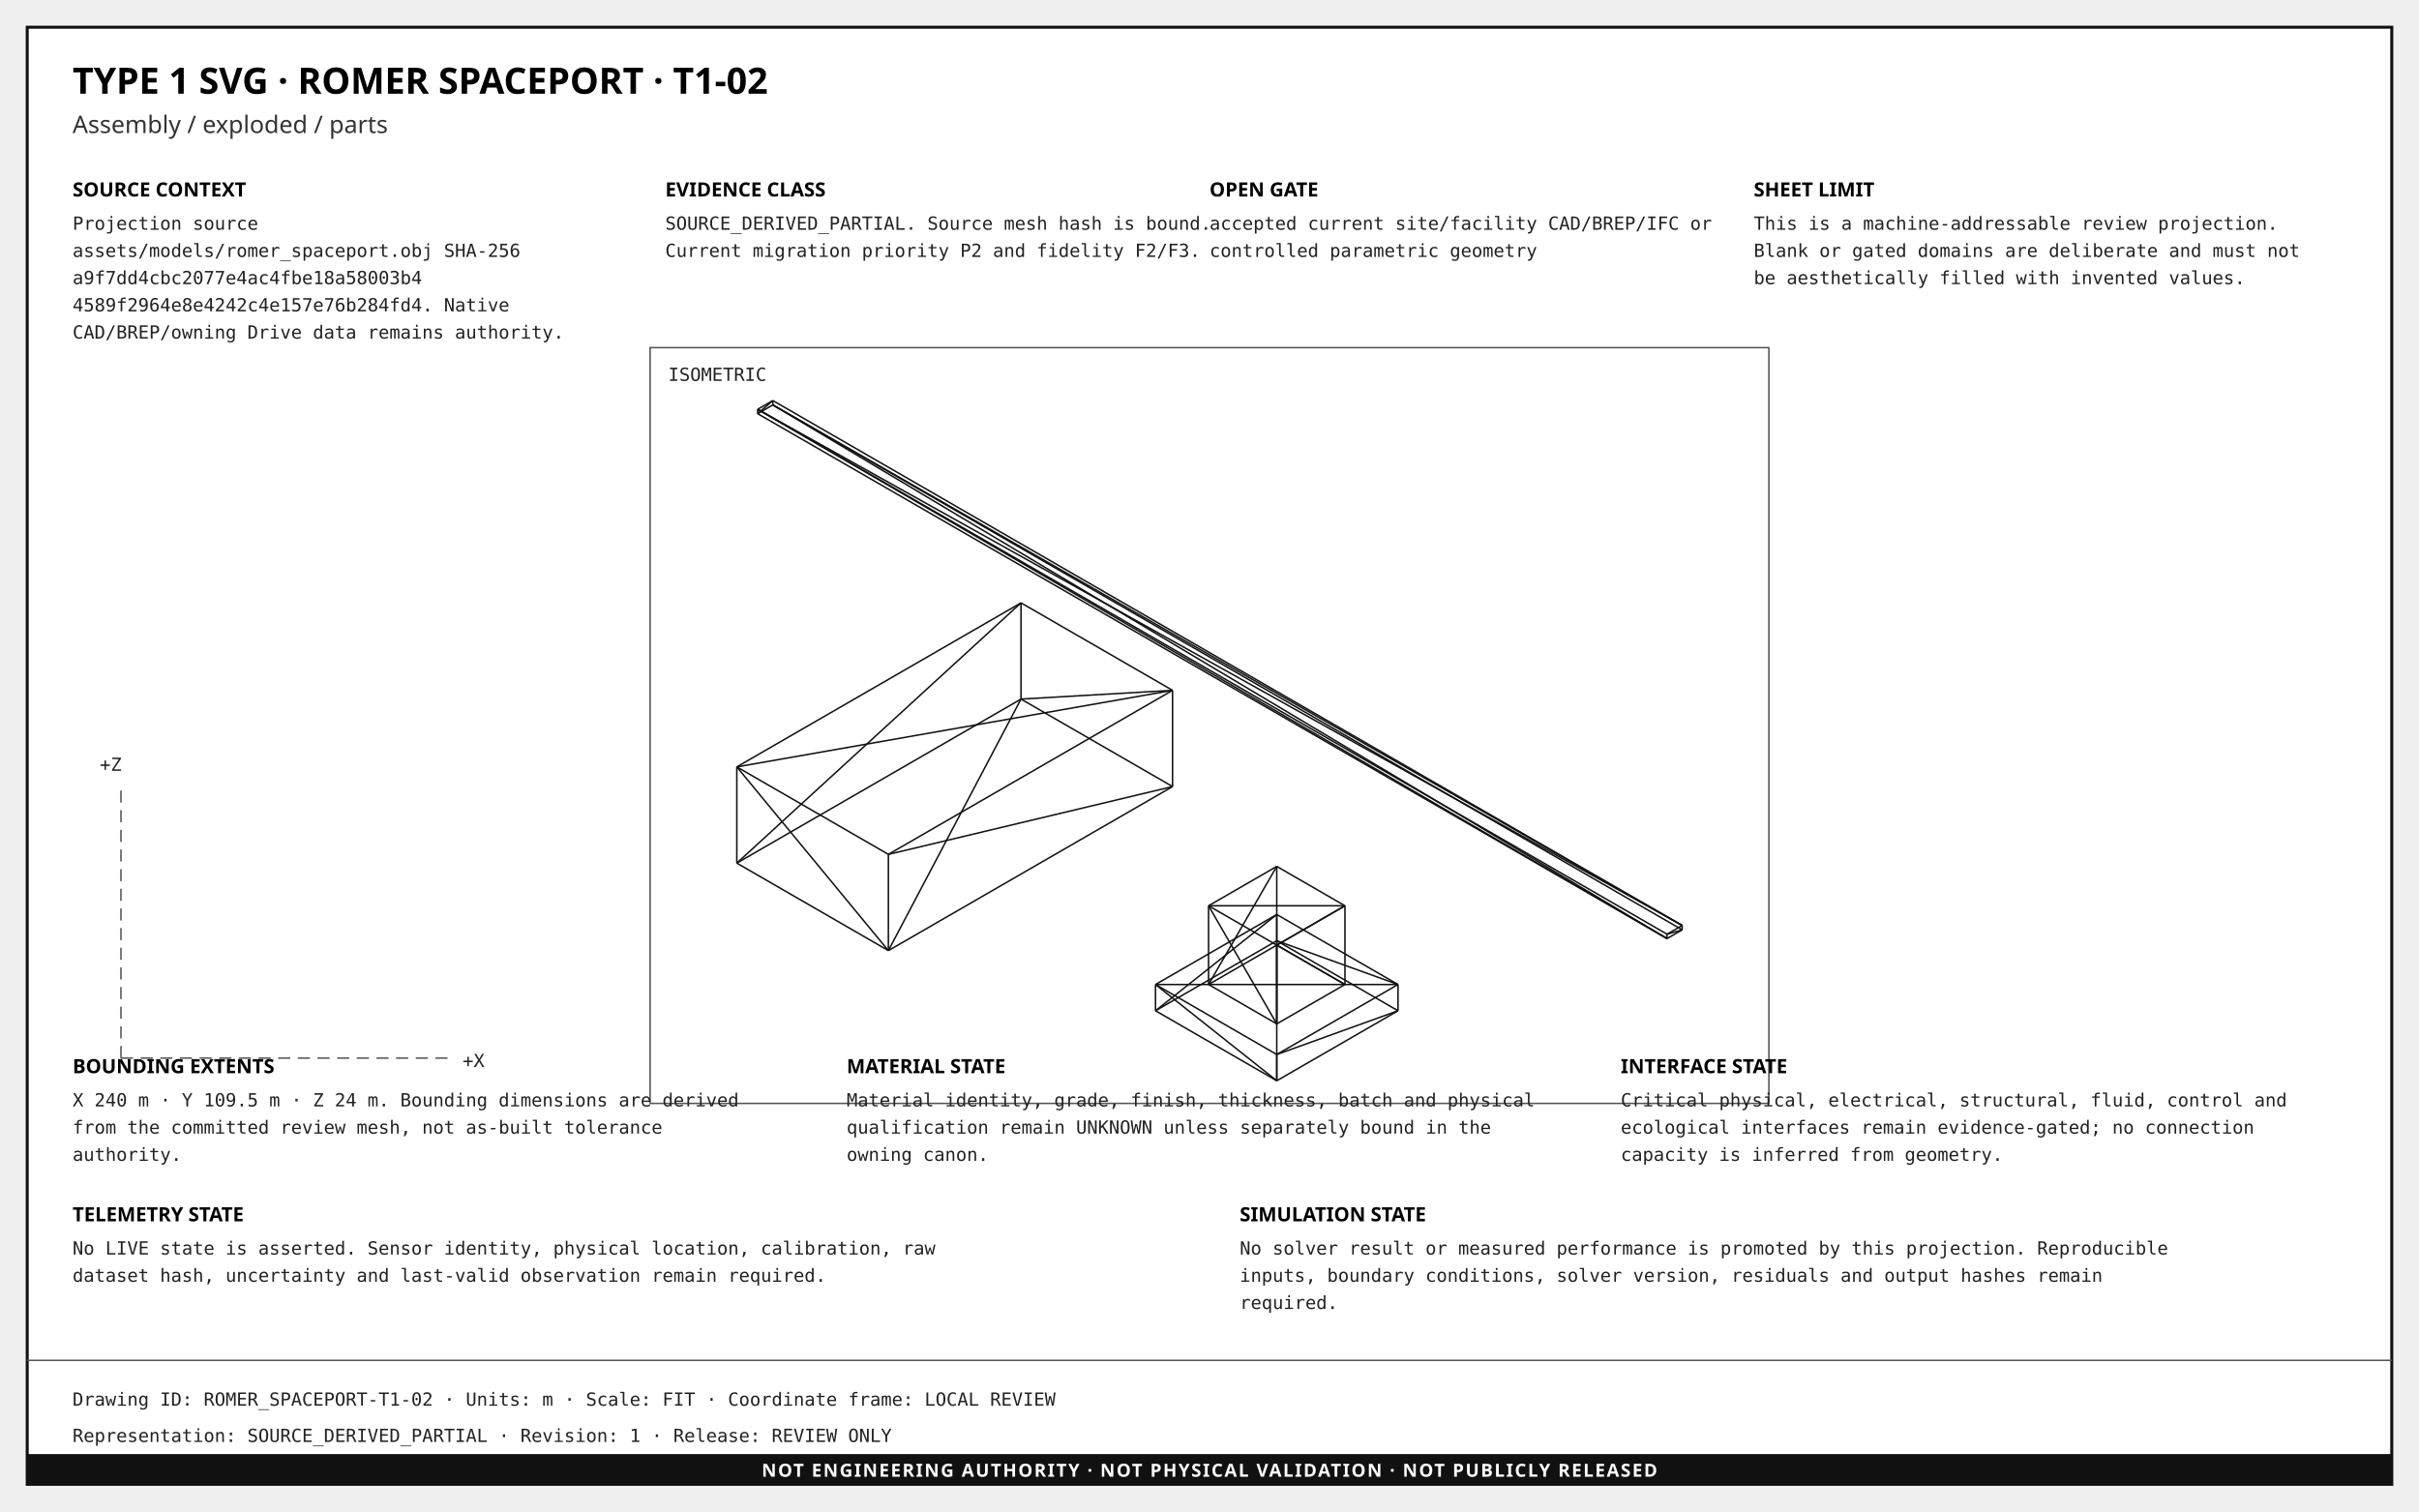
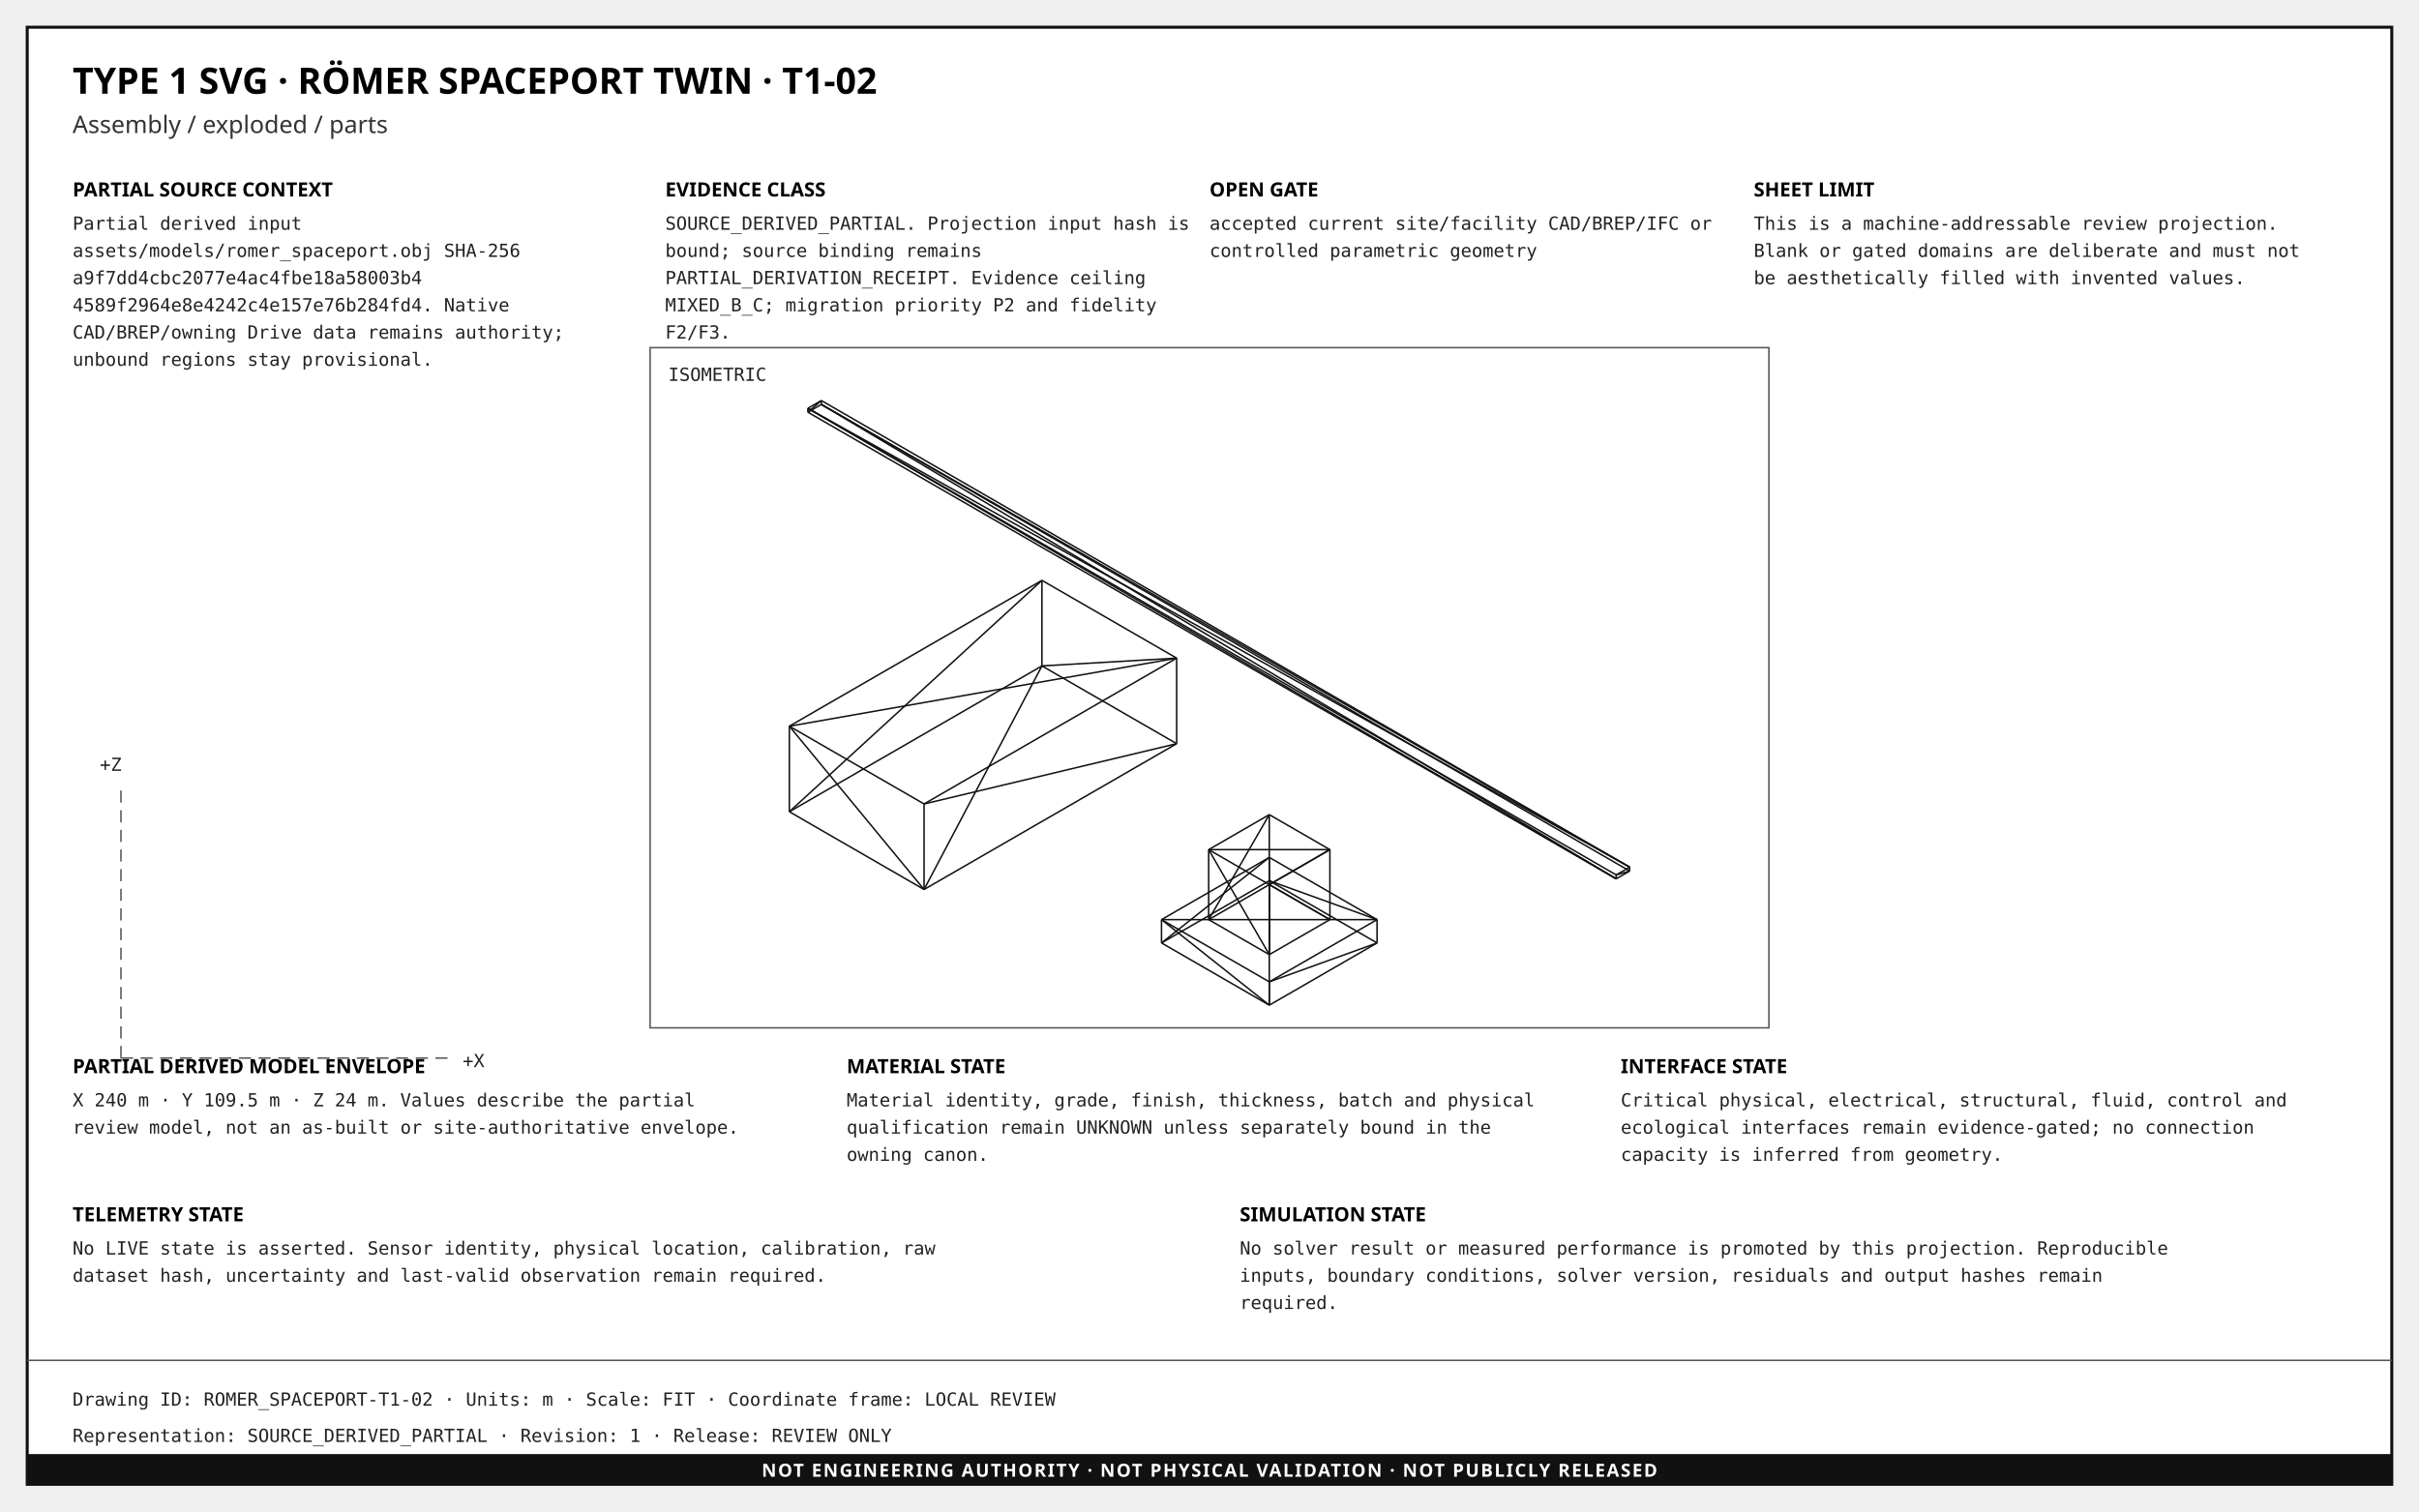
- <svg xmlns="http://www.w3.org/2000/svg" width="100%" height="auto" viewBox="0 0 1600 1000" preserveAspectRatio="xMidYMin meet" data-twin-id="romer_spaceport" data-drawing-id="ROMER_SPACEPORT-T1-02" data-representation-class="SOURCE_DERIVED_PARTIAL" data-release-state="REVIEW_ONLY_NOT_PUBLICLY_RELEASED">
-   <style>.sheet{fill:#fff;stroke:#111;stroke-width:2}.border,.viewbox{fill:none;stroke:#555;stroke-width:1}.geometry{stroke:#111;stroke-width:1;fill:none;vector-effect:non-scaling-stroke}.datum{stroke:#555;stroke-width:1;stroke-dasharray:8 5}.title{font:700 24px system-ui,sans-serif}.subtitle{font:16px system-ui,sans-serif;fill:#333}.section-title{font:700 13px system-ui,sans-serif}.body,.label{font:12px ui-monospace,monospace;fill:#222}.gate{fill:#111}.gate-text{font:700 12px system-ui,sans-serif;fill:#fff;letter-spacing:1px}</style>
+ <svg xmlns="http://www.w3.org/2000/svg" width="100%" height="auto" viewBox="0 0 1600 1000" preserveAspectRatio="xMidYMin meet" role="img" aria-labelledby="ROMER_SPACEPORT-T1-02-title ROMER_SPACEPORT-T1-02-desc" data-twin-id="romer_spaceport" data-drawing-id="ROMER_SPACEPORT-T1-02" data-representation-class="SOURCE_DERIVED_PARTIAL" data-package-kind="PARTIAL_SOURCE_REVIEW" data-evidence-ceiling="MIXED_B_C" data-source-binding-state="PARTIAL_DERIVATION_RECEIPT" data-dimension-authority="PARTIAL_DERIVED_MODEL_ENVELOPE_ONLY" data-type1-complete="false" data-release-eligible="false" data-release-state="REVIEW_ONLY_NOT_PUBLICLY_RELEASED">
+   <style>.sheet{fill:#fff;stroke:#111;stroke-width:2}.border,.viewbox{fill:none;stroke:#555;stroke-width:1}.geometry{stroke:#111;stroke-width:1;fill:none;vector-effect:non-scaling-stroke}.datum{stroke:#555;stroke-width:1;stroke-dasharray:8 5}.title{font:700 24px system-ui,sans-serif}.subtitle{font:16px system-ui,sans-serif;fill:#333}.section-title{font:700 13px system-ui,sans-serif}.body,.label{font:12px ui-monospace,monospace;fill:#222}.proxy-watermark{font:700 12px system-ui,sans-serif;fill:#111;letter-spacing:1.5px}.gate{fill:#111}.gate-text{font:700 12px system-ui,sans-serif;fill:#fff;letter-spacing:1px}</style>
  <g id="L00-SHEET" data-layer="L00-SHEET">
    <rect x="18" y="18" width="1564" height="964" class="sheet" />
-     <text x="48" y="62" class="title">TYPE 1 SVG · ROMER SPACEPORT · T1-02</text>
+     <text x="48" y="62" class="title">TYPE 1 SVG · RÖMER SPACEPORT TWIN · T1-02</text>
    <text x="48" y="88" class="subtitle">Assembly / exploded / parts</text>
    <line x1="18" y1="900" x2="1582" y2="900" class="border" />
    <text x="48" y="930" class="body">Drawing ID: ROMER_SPACEPORT-T1-02 · Units: m · Scale: FIT · Coordinate frame: LOCAL REVIEW</text>
    <text x="48" y="954" class="body">Representation: SOURCE_DERIVED_PARTIAL · Revision: 1 · Release: REVIEW ONLY</text>
  </g>
  <g id="L10-CONTEXT" data-layer="L10-CONTEXT">
-     <text x="48" y="130" class="section-title">SOURCE CONTEXT</text>
-     <text x="48" y="152" class="body">Projection source</text>
+     <text x="48" y="130" class="section-title">PARTIAL SOURCE CONTEXT</text>
+     <text x="48" y="152" class="body">Partial derived input</text>
    <text x="48" y="170" class="body">assets/models/romer_spaceport.obj SHA-256</text>
    <text x="48" y="188" class="body">a9f7dd4cbc2077e4ac4fbe18a58003b4</text>
    <text x="48" y="206" class="body">4589f2964e8e4242c4e157e76b284fd4. Native</text>
-     <text x="48" y="224" class="body">CAD/BREP/owning Drive data remains authority.</text>
+     <text x="48" y="224" class="body">CAD/BREP/owning Drive data remains authority;</text>
+     <text x="48" y="242" class="body">unbound regions stay provisional.</text>
  </g>
  <g id="L20-AUTH-GEOMETRY" data-layer="L20-AUTH-GEOMETRY">

</g>
  <g id="L21-DERIVED-GEOMETRY" data-layer="L21-DERIVED-GEOMETRY">

</g>
  <g id="L22-PROVISIONAL-GEOMETRY" data-layer="L22-PROVISIONAL-GEOMETRY">
-     <rect x="430" y="230" width="740" height="500" class="viewbox" />
+     <rect x="430" y="230" width="740" height="450" class="viewbox" />
    <text x="442" y="252" class="label">ISOMETRIC</text>
-     <line id="ROMER_SPACEPORT-T1-02-ISOMETRIC-edge-0000" data-feature-id="EDGE-0000" x1="487.354" y1="571.029" x2="487.354" y2="507.363" class="geometry" />
-     <line id="ROMER_SPACEPORT-T1-02-ISOMETRIC-edge-0001" data-feature-id="EDGE-0001" x1="487.354" y1="571.029" x2="675.317" y2="462.508" class="geometry" />
-     <line id="ROMER_SPACEPORT-T1-02-ISOMETRIC-edge-0002" data-feature-id="EDGE-0002" x1="487.354" y1="571.029" x2="675.317" y2="398.842" class="geometry" />
-     <line id="ROMER_SPACEPORT-T1-02-ISOMETRIC-edge-0003" data-feature-id="EDGE-0003" x1="487.354" y1="507.363" x2="675.317" y2="398.842" class="geometry" />
-     <line id="ROMER_SPACEPORT-T1-02-ISOMETRIC-edge-0004" data-feature-id="EDGE-0004" x1="675.317" y1="462.508" x2="675.317" y2="398.842" class="geometry" />
-     <line id="ROMER_SPACEPORT-T1-02-ISOMETRIC-edge-0005" data-feature-id="EDGE-0005" x1="487.354" y1="571.029" x2="587.601" y2="628.907" class="geometry" />
-     <line id="ROMER_SPACEPORT-T1-02-ISOMETRIC-edge-0006" data-feature-id="EDGE-0006" x1="487.354" y1="507.363" x2="587.601" y2="628.907" class="geometry" />
-     <line id="ROMER_SPACEPORT-T1-02-ISOMETRIC-edge-0007" data-feature-id="EDGE-0007" x1="675.317" y1="462.508" x2="587.601" y2="628.907" class="geometry" />
-     <line id="ROMER_SPACEPORT-T1-02-ISOMETRIC-edge-0008" data-feature-id="EDGE-0008" x1="487.354" y1="507.363" x2="587.601" y2="565.241" class="geometry" />
-     <line id="ROMER_SPACEPORT-T1-02-ISOMETRIC-edge-0009" data-feature-id="EDGE-0009" x1="587.601" y1="628.907" x2="587.601" y2="565.241" class="geometry" />
-     <line id="ROMER_SPACEPORT-T1-02-ISOMETRIC-edge-0010" data-feature-id="EDGE-0010" x1="675.317" y1="462.508" x2="775.565" y2="520.386" class="geometry" />
-     <line id="ROMER_SPACEPORT-T1-02-ISOMETRIC-edge-0011" data-feature-id="EDGE-0011" x1="587.601" y1="628.907" x2="775.565" y2="520.386" class="geometry" />
-     <line id="ROMER_SPACEPORT-T1-02-ISOMETRIC-edge-0012" data-feature-id="EDGE-0012" x1="587.601" y1="565.241" x2="775.565" y2="520.386" class="geometry" />
-     <line id="ROMER_SPACEPORT-T1-02-ISOMETRIC-edge-0013" data-feature-id="EDGE-0013" x1="487.354" y1="507.363" x2="775.565" y2="456.720" class="geometry" />
-     <line id="ROMER_SPACEPORT-T1-02-ISOMETRIC-edge-0014" data-feature-id="EDGE-0014" x1="675.317" y1="462.508" x2="775.565" y2="456.720" class="geometry" />
-     <line id="ROMER_SPACEPORT-T1-02-ISOMETRIC-edge-0015" data-feature-id="EDGE-0015" x1="675.317" y1="398.842" x2="775.565" y2="456.720" class="geometry" />
-     <line id="ROMER_SPACEPORT-T1-02-ISOMETRIC-edge-0016" data-feature-id="EDGE-0016" x1="587.601" y1="565.241" x2="775.565" y2="456.720" class="geometry" />
-     <line id="ROMER_SPACEPORT-T1-02-ISOMETRIC-edge-0017" data-feature-id="EDGE-0017" x1="775.565" y1="520.386" x2="775.565" y2="456.720" class="geometry" />
-     <line id="ROMER_SPACEPORT-T1-02-ISOMETRIC-edge-0018" data-feature-id="EDGE-0018" x1="764.287" y1="668.698" x2="764.287" y2="651.334" class="geometry" />
-     <line id="ROMER_SPACEPORT-T1-02-ISOMETRIC-edge-0019" data-feature-id="EDGE-0019" x1="764.287" y1="668.698" x2="844.485" y2="622.395" class="geometry" />
-     <line id="ROMER_SPACEPORT-T1-02-ISOMETRIC-edge-0020" data-feature-id="EDGE-0020" x1="764.287" y1="668.698" x2="844.485" y2="605.032" class="geometry" />
-     <line id="ROMER_SPACEPORT-T1-02-ISOMETRIC-edge-0021" data-feature-id="EDGE-0021" x1="764.287" y1="651.334" x2="844.485" y2="605.032" class="geometry" />
-     <line id="ROMER_SPACEPORT-T1-02-ISOMETRIC-edge-0022" data-feature-id="EDGE-0022" x1="844.485" y1="622.395" x2="844.485" y2="605.032" class="geometry" />
-     <line id="ROMER_SPACEPORT-T1-02-ISOMETRIC-edge-0023" data-feature-id="EDGE-0023" x1="764.287" y1="668.698" x2="844.485" y2="715.000" class="geometry" />
-     <line id="ROMER_SPACEPORT-T1-02-ISOMETRIC-edge-0024" data-feature-id="EDGE-0024" x1="764.287" y1="651.334" x2="844.485" y2="715.000" class="geometry" />
-     <line id="ROMER_SPACEPORT-T1-02-ISOMETRIC-edge-0025" data-feature-id="EDGE-0025" x1="844.485" y1="622.395" x2="844.485" y2="715.000" class="geometry" />
-     <line id="ROMER_SPACEPORT-T1-02-ISOMETRIC-edge-0026" data-feature-id="EDGE-0026" x1="764.287" y1="651.334" x2="844.485" y2="697.637" class="geometry" />
-     <line id="ROMER_SPACEPORT-T1-02-ISOMETRIC-edge-0027" data-feature-id="EDGE-0027" x1="844.485" y1="715.000" x2="844.485" y2="697.637" class="geometry" />
-     <line id="ROMER_SPACEPORT-T1-02-ISOMETRIC-edge-0028" data-feature-id="EDGE-0028" x1="844.485" y1="622.395" x2="924.683" y2="668.698" class="geometry" />
-     <line id="ROMER_SPACEPORT-T1-02-ISOMETRIC-edge-0029" data-feature-id="EDGE-0029" x1="844.485" y1="715.000" x2="924.683" y2="668.698" class="geometry" />
-     <line id="ROMER_SPACEPORT-T1-02-ISOMETRIC-edge-0030" data-feature-id="EDGE-0030" x1="844.485" y1="697.637" x2="924.683" y2="668.698" class="geometry" />
-     <line id="ROMER_SPACEPORT-T1-02-ISOMETRIC-edge-0031" data-feature-id="EDGE-0031" x1="764.287" y1="651.334" x2="924.683" y2="651.334" class="geometry" />
-     <line id="ROMER_SPACEPORT-T1-02-ISOMETRIC-edge-0032" data-feature-id="EDGE-0032" x1="844.485" y1="622.395" x2="924.683" y2="651.334" class="geometry" />
-     <line id="ROMER_SPACEPORT-T1-02-ISOMETRIC-edge-0033" data-feature-id="EDGE-0033" x1="844.485" y1="605.032" x2="924.683" y2="651.334" class="geometry" />
-     <line id="ROMER_SPACEPORT-T1-02-ISOMETRIC-edge-0034" data-feature-id="EDGE-0034" x1="844.485" y1="697.637" x2="924.683" y2="651.334" class="geometry" />
-     <line id="ROMER_SPACEPORT-T1-02-ISOMETRIC-edge-0035" data-feature-id="EDGE-0035" x1="924.683" y1="668.698" x2="924.683" y2="651.334" class="geometry" />
-     <line id="ROMER_SPACEPORT-T1-02-ISOMETRIC-edge-0036" data-feature-id="EDGE-0036" x1="799.373" y1="651.334" x2="799.373" y2="599.244" class="geometry" />
-     <line id="ROMER_SPACEPORT-T1-02-ISOMETRIC-edge-0037" data-feature-id="EDGE-0037" x1="799.373" y1="651.334" x2="844.485" y2="625.289" class="geometry" />
-     <line id="ROMER_SPACEPORT-T1-02-ISOMETRIC-edge-0038" data-feature-id="EDGE-0038" x1="799.373" y1="651.334" x2="844.485" y2="573.199" class="geometry" />
-     <line id="ROMER_SPACEPORT-T1-02-ISOMETRIC-edge-0039" data-feature-id="EDGE-0039" x1="799.373" y1="599.244" x2="844.485" y2="573.199" class="geometry" />
-     <line id="ROMER_SPACEPORT-T1-02-ISOMETRIC-edge-0040" data-feature-id="EDGE-0040" x1="844.485" y1="625.289" x2="844.485" y2="573.199" class="geometry" />
-     <line id="ROMER_SPACEPORT-T1-02-ISOMETRIC-edge-0041" data-feature-id="EDGE-0041" x1="799.373" y1="651.334" x2="844.485" y2="677.379" class="geometry" />
-     <line id="ROMER_SPACEPORT-T1-02-ISOMETRIC-edge-0042" data-feature-id="EDGE-0042" x1="799.373" y1="599.244" x2="844.485" y2="677.379" class="geometry" />
-     <line id="ROMER_SPACEPORT-T1-02-ISOMETRIC-edge-0043" data-feature-id="EDGE-0043" x1="844.485" y1="625.289" x2="844.485" y2="677.379" class="geometry" />
-     <line id="ROMER_SPACEPORT-T1-02-ISOMETRIC-edge-0044" data-feature-id="EDGE-0044" x1="799.373" y1="599.244" x2="844.485" y2="625.289" class="geometry" />
-     <line id="ROMER_SPACEPORT-T1-02-ISOMETRIC-edge-0045" data-feature-id="EDGE-0045" x1="844.485" y1="677.379" x2="844.485" y2="625.289" class="geometry" />
-     <line id="ROMER_SPACEPORT-T1-02-ISOMETRIC-edge-0046" data-feature-id="EDGE-0046" x1="844.485" y1="625.289" x2="889.596" y2="651.334" class="geometry" />
-     <line id="ROMER_SPACEPORT-T1-02-ISOMETRIC-edge-0047" data-feature-id="EDGE-0047" x1="844.485" y1="677.379" x2="889.596" y2="651.334" class="geometry" />
-     <line id="ROMER_SPACEPORT-T1-02-ISOMETRIC-edge-0048" data-feature-id="EDGE-0048" x1="844.485" y1="625.289" x2="889.596" y2="651.334" class="geometry" />
-     <line id="ROMER_SPACEPORT-T1-02-ISOMETRIC-edge-0049" data-feature-id="EDGE-0049" x1="799.373" y1="599.244" x2="889.596" y2="599.244" class="geometry" />
-     <line id="ROMER_SPACEPORT-T1-02-ISOMETRIC-edge-0050" data-feature-id="EDGE-0050" x1="844.485" y1="625.289" x2="889.596" y2="599.244" class="geometry" />
-     <line id="ROMER_SPACEPORT-T1-02-ISOMETRIC-edge-0051" data-feature-id="EDGE-0051" x1="844.485" y1="573.199" x2="889.596" y2="599.244" class="geometry" />
-     <line id="ROMER_SPACEPORT-T1-02-ISOMETRIC-edge-0052" data-feature-id="EDGE-0052" x1="844.485" y1="625.289" x2="889.596" y2="599.244" class="geometry" />
-     <line id="ROMER_SPACEPORT-T1-02-ISOMETRIC-edge-0053" data-feature-id="EDGE-0053" x1="889.596" y1="651.334" x2="889.596" y2="599.244" class="geometry" />
-     <line id="ROMER_SPACEPORT-T1-02-ISOMETRIC-edge-0054" data-feature-id="EDGE-0054" x1="501.138" y1="273.682" x2="501.138" y2="270.788" class="geometry" />
-     <line id="ROMER_SPACEPORT-T1-02-ISOMETRIC-edge-0055" data-feature-id="EDGE-0055" x1="501.138" y1="273.682" x2="511.162" y2="267.894" class="geometry" />
-     <line id="ROMER_SPACEPORT-T1-02-ISOMETRIC-edge-0056" data-feature-id="EDGE-0056" x1="501.138" y1="273.682" x2="511.162" y2="265.000" class="geometry" />
-     <line id="ROMER_SPACEPORT-T1-02-ISOMETRIC-edge-0057" data-feature-id="EDGE-0057" x1="501.138" y1="270.788" x2="511.162" y2="265.000" class="geometry" />
-     <line id="ROMER_SPACEPORT-T1-02-ISOMETRIC-edge-0058" data-feature-id="EDGE-0058" x1="511.162" y1="267.894" x2="511.162" y2="265.000" class="geometry" />
-     <line id="ROMER_SPACEPORT-T1-02-ISOMETRIC-edge-0059" data-feature-id="EDGE-0059" x1="501.138" y1="273.682" x2="1102.622" y2="620.949" class="geometry" />
-     <line id="ROMER_SPACEPORT-T1-02-ISOMETRIC-edge-0060" data-feature-id="EDGE-0060" x1="501.138" y1="270.788" x2="1102.622" y2="620.949" class="geometry" />
-     <line id="ROMER_SPACEPORT-T1-02-ISOMETRIC-edge-0061" data-feature-id="EDGE-0061" x1="511.162" y1="267.894" x2="1102.622" y2="620.949" class="geometry" />
-     <line id="ROMER_SPACEPORT-T1-02-ISOMETRIC-edge-0062" data-feature-id="EDGE-0062" x1="501.138" y1="270.788" x2="1102.622" y2="618.055" class="geometry" />
-     <line id="ROMER_SPACEPORT-T1-02-ISOMETRIC-edge-0063" data-feature-id="EDGE-0063" x1="1102.622" y1="620.949" x2="1102.622" y2="618.055" class="geometry" />
-     <line id="ROMER_SPACEPORT-T1-02-ISOMETRIC-edge-0064" data-feature-id="EDGE-0064" x1="511.162" y1="267.894" x2="1112.646" y2="615.161" class="geometry" />
-     <line id="ROMER_SPACEPORT-T1-02-ISOMETRIC-edge-0065" data-feature-id="EDGE-0065" x1="1102.622" y1="620.949" x2="1112.646" y2="615.161" class="geometry" />
-     <line id="ROMER_SPACEPORT-T1-02-ISOMETRIC-edge-0066" data-feature-id="EDGE-0066" x1="1102.622" y1="618.055" x2="1112.646" y2="615.161" class="geometry" />
-     <line id="ROMER_SPACEPORT-T1-02-ISOMETRIC-edge-0067" data-feature-id="EDGE-0067" x1="501.138" y1="270.788" x2="1112.646" y2="612.267" class="geometry" />
-     <line id="ROMER_SPACEPORT-T1-02-ISOMETRIC-edge-0068" data-feature-id="EDGE-0068" x1="511.162" y1="267.894" x2="1112.646" y2="612.267" class="geometry" />
-     <line id="ROMER_SPACEPORT-T1-02-ISOMETRIC-edge-0069" data-feature-id="EDGE-0069" x1="511.162" y1="265.000" x2="1112.646" y2="612.267" class="geometry" />
-     <line id="ROMER_SPACEPORT-T1-02-ISOMETRIC-edge-0070" data-feature-id="EDGE-0070" x1="1102.622" y1="618.055" x2="1112.646" y2="612.267" class="geometry" />
-     <line id="ROMER_SPACEPORT-T1-02-ISOMETRIC-edge-0071" data-feature-id="EDGE-0071" x1="1112.646" y1="615.161" x2="1112.646" y2="612.267" class="geometry" />
+     <line id="ROMER_SPACEPORT-T1-02-ISOMETRIC-edge-0000" data-feature-id="EDGE-0000" x1="522.092" y1="537.026" x2="522.092" y2="480.434" class="geometry" />
+     <line id="ROMER_SPACEPORT-T1-02-ISOMETRIC-edge-0001" data-feature-id="EDGE-0001" x1="522.092" y1="537.026" x2="689.171" y2="440.563" class="geometry" />
+     <line id="ROMER_SPACEPORT-T1-02-ISOMETRIC-edge-0002" data-feature-id="EDGE-0002" x1="522.092" y1="537.026" x2="689.171" y2="383.971" class="geometry" />
+     <line id="ROMER_SPACEPORT-T1-02-ISOMETRIC-edge-0003" data-feature-id="EDGE-0003" x1="522.092" y1="480.434" x2="689.171" y2="383.971" class="geometry" />
+     <line id="ROMER_SPACEPORT-T1-02-ISOMETRIC-edge-0004" data-feature-id="EDGE-0004" x1="689.171" y1="440.563" x2="689.171" y2="383.971" class="geometry" />
+     <line id="ROMER_SPACEPORT-T1-02-ISOMETRIC-edge-0005" data-feature-id="EDGE-0005" x1="522.092" y1="537.026" x2="611.201" y2="588.473" class="geometry" />
+     <line id="ROMER_SPACEPORT-T1-02-ISOMETRIC-edge-0006" data-feature-id="EDGE-0006" x1="522.092" y1="480.434" x2="611.201" y2="588.473" class="geometry" />
+     <line id="ROMER_SPACEPORT-T1-02-ISOMETRIC-edge-0007" data-feature-id="EDGE-0007" x1="689.171" y1="440.563" x2="611.201" y2="588.473" class="geometry" />
+     <line id="ROMER_SPACEPORT-T1-02-ISOMETRIC-edge-0008" data-feature-id="EDGE-0008" x1="522.092" y1="480.434" x2="611.201" y2="531.881" class="geometry" />
+     <line id="ROMER_SPACEPORT-T1-02-ISOMETRIC-edge-0009" data-feature-id="EDGE-0009" x1="611.201" y1="588.473" x2="611.201" y2="531.881" class="geometry" />
+     <line id="ROMER_SPACEPORT-T1-02-ISOMETRIC-edge-0010" data-feature-id="EDGE-0010" x1="689.171" y1="440.563" x2="778.280" y2="492.010" class="geometry" />
+     <line id="ROMER_SPACEPORT-T1-02-ISOMETRIC-edge-0011" data-feature-id="EDGE-0011" x1="611.201" y1="588.473" x2="778.280" y2="492.010" class="geometry" />
+     <line id="ROMER_SPACEPORT-T1-02-ISOMETRIC-edge-0012" data-feature-id="EDGE-0012" x1="611.201" y1="531.881" x2="778.280" y2="492.010" class="geometry" />
+     <line id="ROMER_SPACEPORT-T1-02-ISOMETRIC-edge-0013" data-feature-id="EDGE-0013" x1="522.092" y1="480.434" x2="778.280" y2="435.418" class="geometry" />
+     <line id="ROMER_SPACEPORT-T1-02-ISOMETRIC-edge-0014" data-feature-id="EDGE-0014" x1="689.171" y1="440.563" x2="778.280" y2="435.418" class="geometry" />
+     <line id="ROMER_SPACEPORT-T1-02-ISOMETRIC-edge-0015" data-feature-id="EDGE-0015" x1="689.171" y1="383.971" x2="778.280" y2="435.418" class="geometry" />
+     <line id="ROMER_SPACEPORT-T1-02-ISOMETRIC-edge-0016" data-feature-id="EDGE-0016" x1="611.201" y1="531.881" x2="778.280" y2="435.418" class="geometry" />
+     <line id="ROMER_SPACEPORT-T1-02-ISOMETRIC-edge-0017" data-feature-id="EDGE-0017" x1="778.280" y1="492.010" x2="778.280" y2="435.418" class="geometry" />
+     <line id="ROMER_SPACEPORT-T1-02-ISOMETRIC-edge-0018" data-feature-id="EDGE-0018" x1="768.255" y1="623.842" x2="768.255" y2="608.408" class="geometry" />
+     <line id="ROMER_SPACEPORT-T1-02-ISOMETRIC-edge-0019" data-feature-id="EDGE-0019" x1="768.255" y1="623.842" x2="839.542" y2="582.685" class="geometry" />
+     <line id="ROMER_SPACEPORT-T1-02-ISOMETRIC-edge-0020" data-feature-id="EDGE-0020" x1="768.255" y1="623.842" x2="839.542" y2="567.251" class="geometry" />
+     <line id="ROMER_SPACEPORT-T1-02-ISOMETRIC-edge-0021" data-feature-id="EDGE-0021" x1="768.255" y1="608.408" x2="839.542" y2="567.251" class="geometry" />
+     <line id="ROMER_SPACEPORT-T1-02-ISOMETRIC-edge-0022" data-feature-id="EDGE-0022" x1="839.542" y1="582.685" x2="839.542" y2="567.251" class="geometry" />
+     <line id="ROMER_SPACEPORT-T1-02-ISOMETRIC-edge-0023" data-feature-id="EDGE-0023" x1="768.255" y1="623.842" x2="839.542" y2="665.000" class="geometry" />
+     <line id="ROMER_SPACEPORT-T1-02-ISOMETRIC-edge-0024" data-feature-id="EDGE-0024" x1="768.255" y1="608.408" x2="839.542" y2="665.000" class="geometry" />
+     <line id="ROMER_SPACEPORT-T1-02-ISOMETRIC-edge-0025" data-feature-id="EDGE-0025" x1="839.542" y1="582.685" x2="839.542" y2="665.000" class="geometry" />
+     <line id="ROMER_SPACEPORT-T1-02-ISOMETRIC-edge-0026" data-feature-id="EDGE-0026" x1="768.255" y1="608.408" x2="839.542" y2="649.566" class="geometry" />
+     <line id="ROMER_SPACEPORT-T1-02-ISOMETRIC-edge-0027" data-feature-id="EDGE-0027" x1="839.542" y1="665.000" x2="839.542" y2="649.566" class="geometry" />
+     <line id="ROMER_SPACEPORT-T1-02-ISOMETRIC-edge-0028" data-feature-id="EDGE-0028" x1="839.542" y1="582.685" x2="910.829" y2="623.842" class="geometry" />
+     <line id="ROMER_SPACEPORT-T1-02-ISOMETRIC-edge-0029" data-feature-id="EDGE-0029" x1="839.542" y1="665.000" x2="910.829" y2="623.842" class="geometry" />
+     <line id="ROMER_SPACEPORT-T1-02-ISOMETRIC-edge-0030" data-feature-id="EDGE-0030" x1="839.542" y1="649.566" x2="910.829" y2="623.842" class="geometry" />
+     <line id="ROMER_SPACEPORT-T1-02-ISOMETRIC-edge-0031" data-feature-id="EDGE-0031" x1="768.255" y1="608.408" x2="910.829" y2="608.408" class="geometry" />
+     <line id="ROMER_SPACEPORT-T1-02-ISOMETRIC-edge-0032" data-feature-id="EDGE-0032" x1="839.542" y1="582.685" x2="910.829" y2="608.408" class="geometry" />
+     <line id="ROMER_SPACEPORT-T1-02-ISOMETRIC-edge-0033" data-feature-id="EDGE-0033" x1="839.542" y1="567.251" x2="910.829" y2="608.408" class="geometry" />
+     <line id="ROMER_SPACEPORT-T1-02-ISOMETRIC-edge-0034" data-feature-id="EDGE-0034" x1="839.542" y1="649.566" x2="910.829" y2="608.408" class="geometry" />
+     <line id="ROMER_SPACEPORT-T1-02-ISOMETRIC-edge-0035" data-feature-id="EDGE-0035" x1="910.829" y1="623.842" x2="910.829" y2="608.408" class="geometry" />
+     <line id="ROMER_SPACEPORT-T1-02-ISOMETRIC-edge-0036" data-feature-id="EDGE-0036" x1="799.443" y1="608.408" x2="799.443" y2="562.106" class="geometry" />
+     <line id="ROMER_SPACEPORT-T1-02-ISOMETRIC-edge-0037" data-feature-id="EDGE-0037" x1="799.443" y1="608.408" x2="839.542" y2="585.257" class="geometry" />
+     <line id="ROMER_SPACEPORT-T1-02-ISOMETRIC-edge-0038" data-feature-id="EDGE-0038" x1="799.443" y1="608.408" x2="839.542" y2="538.955" class="geometry" />
+     <line id="ROMER_SPACEPORT-T1-02-ISOMETRIC-edge-0039" data-feature-id="EDGE-0039" x1="799.443" y1="562.106" x2="839.542" y2="538.955" class="geometry" />
+     <line id="ROMER_SPACEPORT-T1-02-ISOMETRIC-edge-0040" data-feature-id="EDGE-0040" x1="839.542" y1="585.257" x2="839.542" y2="538.955" class="geometry" />
+     <line id="ROMER_SPACEPORT-T1-02-ISOMETRIC-edge-0041" data-feature-id="EDGE-0041" x1="799.443" y1="608.408" x2="839.542" y2="631.559" class="geometry" />
+     <line id="ROMER_SPACEPORT-T1-02-ISOMETRIC-edge-0042" data-feature-id="EDGE-0042" x1="799.443" y1="562.106" x2="839.542" y2="631.559" class="geometry" />
+     <line id="ROMER_SPACEPORT-T1-02-ISOMETRIC-edge-0043" data-feature-id="EDGE-0043" x1="839.542" y1="585.257" x2="839.542" y2="631.559" class="geometry" />
+     <line id="ROMER_SPACEPORT-T1-02-ISOMETRIC-edge-0044" data-feature-id="EDGE-0044" x1="799.443" y1="562.106" x2="839.542" y2="585.257" class="geometry" />
+     <line id="ROMER_SPACEPORT-T1-02-ISOMETRIC-edge-0045" data-feature-id="EDGE-0045" x1="839.542" y1="631.559" x2="839.542" y2="585.257" class="geometry" />
+     <line id="ROMER_SPACEPORT-T1-02-ISOMETRIC-edge-0046" data-feature-id="EDGE-0046" x1="839.542" y1="585.257" x2="879.641" y2="608.408" class="geometry" />
+     <line id="ROMER_SPACEPORT-T1-02-ISOMETRIC-edge-0047" data-feature-id="EDGE-0047" x1="839.542" y1="631.559" x2="879.641" y2="608.408" class="geometry" />
+     <line id="ROMER_SPACEPORT-T1-02-ISOMETRIC-edge-0048" data-feature-id="EDGE-0048" x1="839.542" y1="585.257" x2="879.641" y2="608.408" class="geometry" />
+     <line id="ROMER_SPACEPORT-T1-02-ISOMETRIC-edge-0049" data-feature-id="EDGE-0049" x1="799.443" y1="562.106" x2="879.641" y2="562.106" class="geometry" />
+     <line id="ROMER_SPACEPORT-T1-02-ISOMETRIC-edge-0050" data-feature-id="EDGE-0050" x1="839.542" y1="585.257" x2="879.641" y2="562.106" class="geometry" />
+     <line id="ROMER_SPACEPORT-T1-02-ISOMETRIC-edge-0051" data-feature-id="EDGE-0051" x1="839.542" y1="538.955" x2="879.641" y2="562.106" class="geometry" />
+     <line id="ROMER_SPACEPORT-T1-02-ISOMETRIC-edge-0052" data-feature-id="EDGE-0052" x1="839.542" y1="585.257" x2="879.641" y2="562.106" class="geometry" />
+     <line id="ROMER_SPACEPORT-T1-02-ISOMETRIC-edge-0053" data-feature-id="EDGE-0053" x1="879.641" y1="608.408" x2="879.641" y2="562.106" class="geometry" />
+     <line id="ROMER_SPACEPORT-T1-02-ISOMETRIC-edge-0054" data-feature-id="EDGE-0054" x1="534.345" y1="272.717" x2="534.345" y2="270.145" class="geometry" />
+     <line id="ROMER_SPACEPORT-T1-02-ISOMETRIC-edge-0055" data-feature-id="EDGE-0055" x1="534.345" y1="272.717" x2="543.255" y2="267.572" class="geometry" />
+     <line id="ROMER_SPACEPORT-T1-02-ISOMETRIC-edge-0056" data-feature-id="EDGE-0056" x1="534.345" y1="272.717" x2="543.255" y2="265.000" class="geometry" />
+     <line id="ROMER_SPACEPORT-T1-02-ISOMETRIC-edge-0057" data-feature-id="EDGE-0057" x1="534.345" y1="270.145" x2="543.255" y2="265.000" class="geometry" />
+     <line id="ROMER_SPACEPORT-T1-02-ISOMETRIC-edge-0058" data-feature-id="EDGE-0058" x1="543.255" y1="267.572" x2="543.255" y2="265.000" class="geometry" />
+     <line id="ROMER_SPACEPORT-T1-02-ISOMETRIC-edge-0059" data-feature-id="EDGE-0059" x1="534.345" y1="272.717" x2="1068.997" y2="581.399" class="geometry" />
+     <line id="ROMER_SPACEPORT-T1-02-ISOMETRIC-edge-0060" data-feature-id="EDGE-0060" x1="534.345" y1="270.145" x2="1068.997" y2="581.399" class="geometry" />
+     <line id="ROMER_SPACEPORT-T1-02-ISOMETRIC-edge-0061" data-feature-id="EDGE-0061" x1="543.255" y1="267.572" x2="1068.997" y2="581.399" class="geometry" />
+     <line id="ROMER_SPACEPORT-T1-02-ISOMETRIC-edge-0062" data-feature-id="EDGE-0062" x1="534.345" y1="270.145" x2="1068.997" y2="578.826" class="geometry" />
+     <line id="ROMER_SPACEPORT-T1-02-ISOMETRIC-edge-0063" data-feature-id="EDGE-0063" x1="1068.997" y1="581.399" x2="1068.997" y2="578.826" class="geometry" />
+     <line id="ROMER_SPACEPORT-T1-02-ISOMETRIC-edge-0064" data-feature-id="EDGE-0064" x1="543.255" y1="267.572" x2="1077.908" y2="576.254" class="geometry" />
+     <line id="ROMER_SPACEPORT-T1-02-ISOMETRIC-edge-0065" data-feature-id="EDGE-0065" x1="1068.997" y1="581.399" x2="1077.908" y2="576.254" class="geometry" />
+     <line id="ROMER_SPACEPORT-T1-02-ISOMETRIC-edge-0066" data-feature-id="EDGE-0066" x1="1068.997" y1="578.826" x2="1077.908" y2="576.254" class="geometry" />
+     <line id="ROMER_SPACEPORT-T1-02-ISOMETRIC-edge-0067" data-feature-id="EDGE-0067" x1="534.345" y1="270.145" x2="1077.908" y2="573.682" class="geometry" />
+     <line id="ROMER_SPACEPORT-T1-02-ISOMETRIC-edge-0068" data-feature-id="EDGE-0068" x1="543.255" y1="267.572" x2="1077.908" y2="573.682" class="geometry" />
+     <line id="ROMER_SPACEPORT-T1-02-ISOMETRIC-edge-0069" data-feature-id="EDGE-0069" x1="543.255" y1="265.000" x2="1077.908" y2="573.682" class="geometry" />
+     <line id="ROMER_SPACEPORT-T1-02-ISOMETRIC-edge-0070" data-feature-id="EDGE-0070" x1="1068.997" y1="578.826" x2="1077.908" y2="573.682" class="geometry" />
+     <line id="ROMER_SPACEPORT-T1-02-ISOMETRIC-edge-0071" data-feature-id="EDGE-0071" x1="1077.908" y1="576.254" x2="1077.908" y2="573.682" class="geometry" />
  </g>
  <g id="L30-HIDDEN" data-layer="L30-HIDDEN">

</g>
  <g id="L31-CENTRE-DATUM" data-layer="L31-CENTRE-DATUM">
    <line id="DATUM-X" x1="80" y1="700" x2="300" y2="700" class="datum" />
    <line id="DATUM-Z" x1="80" y1="700" x2="80" y2="520" class="datum" />
    <text x="306" y="706" class="label">+X</text>
    <text x="66" y="510" class="label">+Z</text>
  </g>
  <g id="L40-SECTIONS" data-layer="L40-SECTIONS">

</g>
  <g id="L50-DIMENSIONS" data-layer="L50-DIMENSIONS">
-     <text x="48" y="710" class="section-title">BOUNDING EXTENTS</text>
-     <text x="48" y="732" class="body">X 240 m · Y 109.5 m · Z 24 m. Bounding dimensions are derived</text>
-     <text x="48" y="750" class="body">from the committed review mesh, not as-built tolerance</text>
-     <text x="48" y="768" class="body">authority.</text>
+     <text x="48" y="710" class="section-title">PARTIAL DERIVED MODEL ENVELOPE</text>
+     <text x="48" y="732" class="body">X 240 m · Y 109.5 m · Z 24 m. Values describe the partial</text>
+     <text x="48" y="750" class="body">review model, not an as-built or site-authoritative envelope.</text>
  </g>
  <g id="L60-MATERIALS" data-layer="L60-MATERIALS">
    <text x="560" y="710" class="section-title">MATERIAL STATE</text>
    <text x="560" y="732" class="body">Material identity, grade, finish, thickness, batch and physical</text>
    <text x="560" y="750" class="body">qualification remain UNKNOWN unless separately bound in the</text>
    <text x="560" y="768" class="body">owning canon.</text>
  </g>
  <g id="L70-INTERFACES" data-layer="L70-INTERFACES">
    <text x="1072" y="710" class="section-title">INTERFACE STATE</text>
    <text x="1072" y="732" class="body">Critical physical, electrical, structural, fluid, control and</text>
    <text x="1072" y="750" class="body">ecological interfaces remain evidence-gated; no connection</text>
    <text x="1072" y="768" class="body">capacity is inferred from geometry.</text>
  </g>
  <g id="L75-SENSORS" data-layer="L75-SENSORS">
    <text x="48" y="808" class="section-title">TELEMETRY STATE</text>
    <text x="48" y="830" class="body">No LIVE state is asserted. Sensor identity, physical location, calibration, raw</text>
    <text x="48" y="848" class="body">dataset hash, uncertainty and last-valid observation remain required.</text>
  </g>
  <g id="L80-SIMULATION" data-layer="L80-SIMULATION">
    <text x="820" y="808" class="section-title">SIMULATION STATE</text>
    <text x="820" y="830" class="body">No solver result or measured performance is promoted by this projection. Reproducible</text>
    <text x="820" y="848" class="body">inputs, boundary conditions, solver version, residuals and output hashes remain</text>
    <text x="820" y="866" class="body">required.</text>
  </g>
  <g id="L90-EVIDENCE" data-layer="L90-EVIDENCE">
    <text x="440" y="130" class="section-title">EVIDENCE CLASS</text>
-     <text x="440" y="152" class="body">SOURCE_DERIVED_PARTIAL. Source mesh hash is bound.</text>
-     <text x="440" y="170" class="body">Current migration priority P2 and fidelity F2/F3.</text>
+     <text x="440" y="152" class="body">SOURCE_DERIVED_PARTIAL. Projection input hash is</text>
+     <text x="440" y="170" class="body">bound; source binding remains</text>
+     <text x="440" y="188" class="body">PARTIAL_DERIVATION_RECEIPT. Evidence ceiling</text>
+     <text x="440" y="206" class="body">MIXED_B_C; migration priority P2 and fidelity</text>
+     <text x="440" y="224" class="body">F2/F3.</text>
  </g>
  <g id="L91-UNKNOWNS" data-layer="L91-UNKNOWNS">
    <text x="800" y="130" class="section-title">OPEN GATE</text>
    <text x="800" y="152" class="body">accepted current site/facility CAD/BREP/IFC or</text>
    <text x="800" y="170" class="body">controlled parametric geometry</text>
  </g>
  <g id="L95-ANNOTATIONS" data-layer="L95-ANNOTATIONS">
    <text x="1160" y="130" class="section-title">SHEET LIMIT</text>
    <text x="1160" y="152" class="body">This is a machine-addressable review projection.</text>
    <text x="1160" y="170" class="body">Blank or gated domains are deliberate and must not</text>
    <text x="1160" y="188" class="body">be aesthetically filled with invented values.</text>
  </g>
  <g id="L99-CLAIM-GATE" data-layer="L99-CLAIM-GATE">
    <rect x="18" y="962" width="1564" height="20" class="gate" />
    <text x="800" y="977" text-anchor="middle" class="gate-text">NOT ENGINEERING AUTHORITY · NOT PHYSICAL VALIDATION · NOT PUBLICLY RELEASED</text>
  </g>
</svg>
